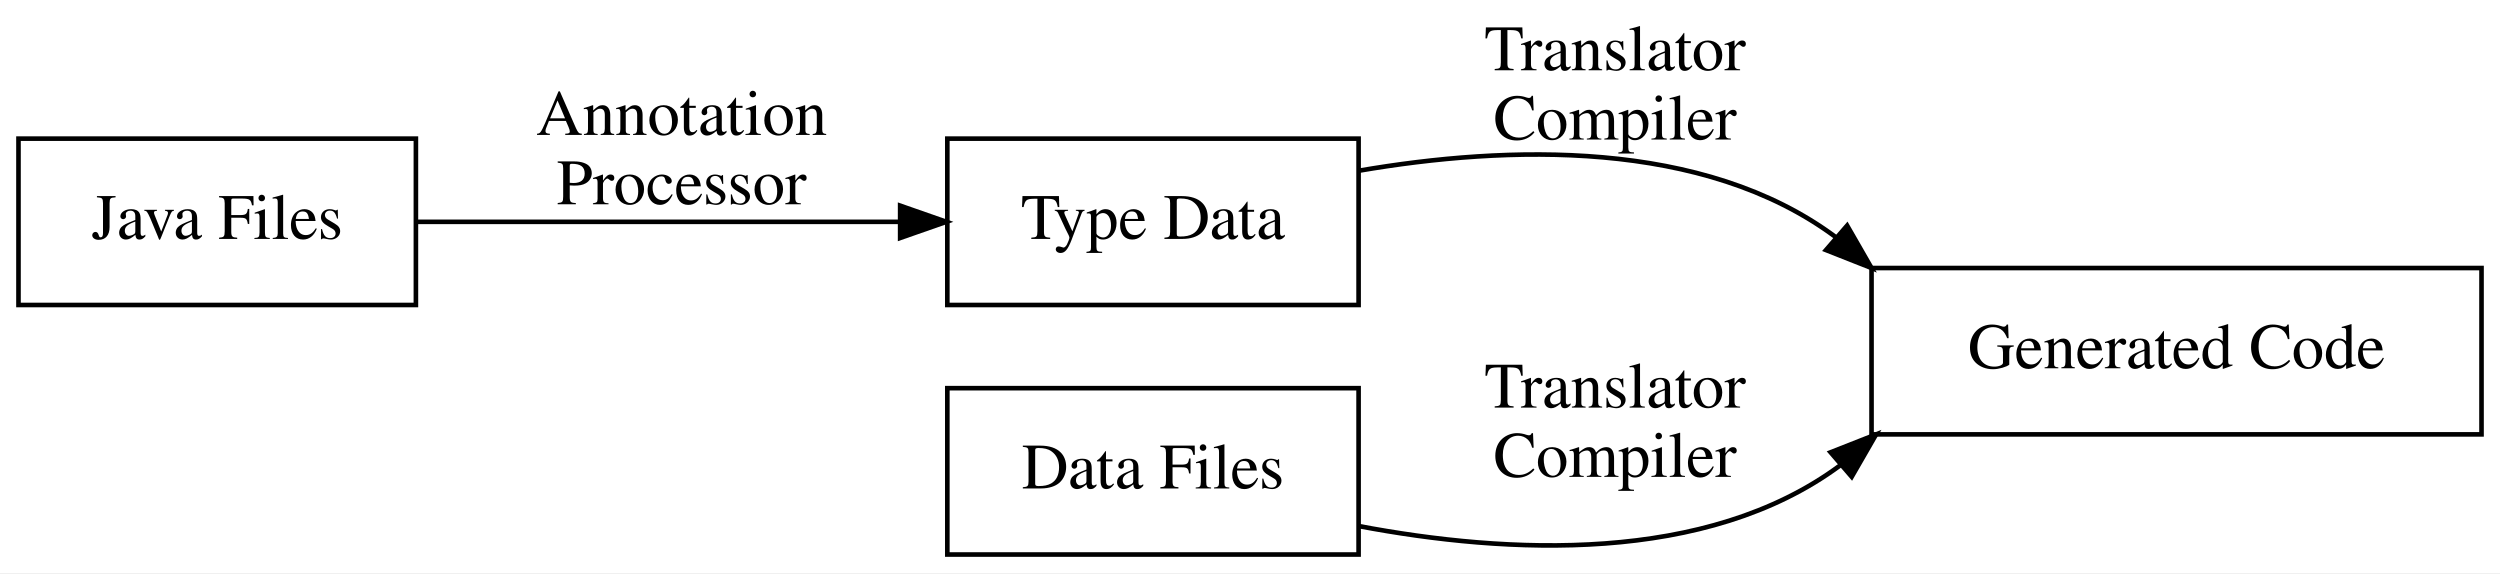
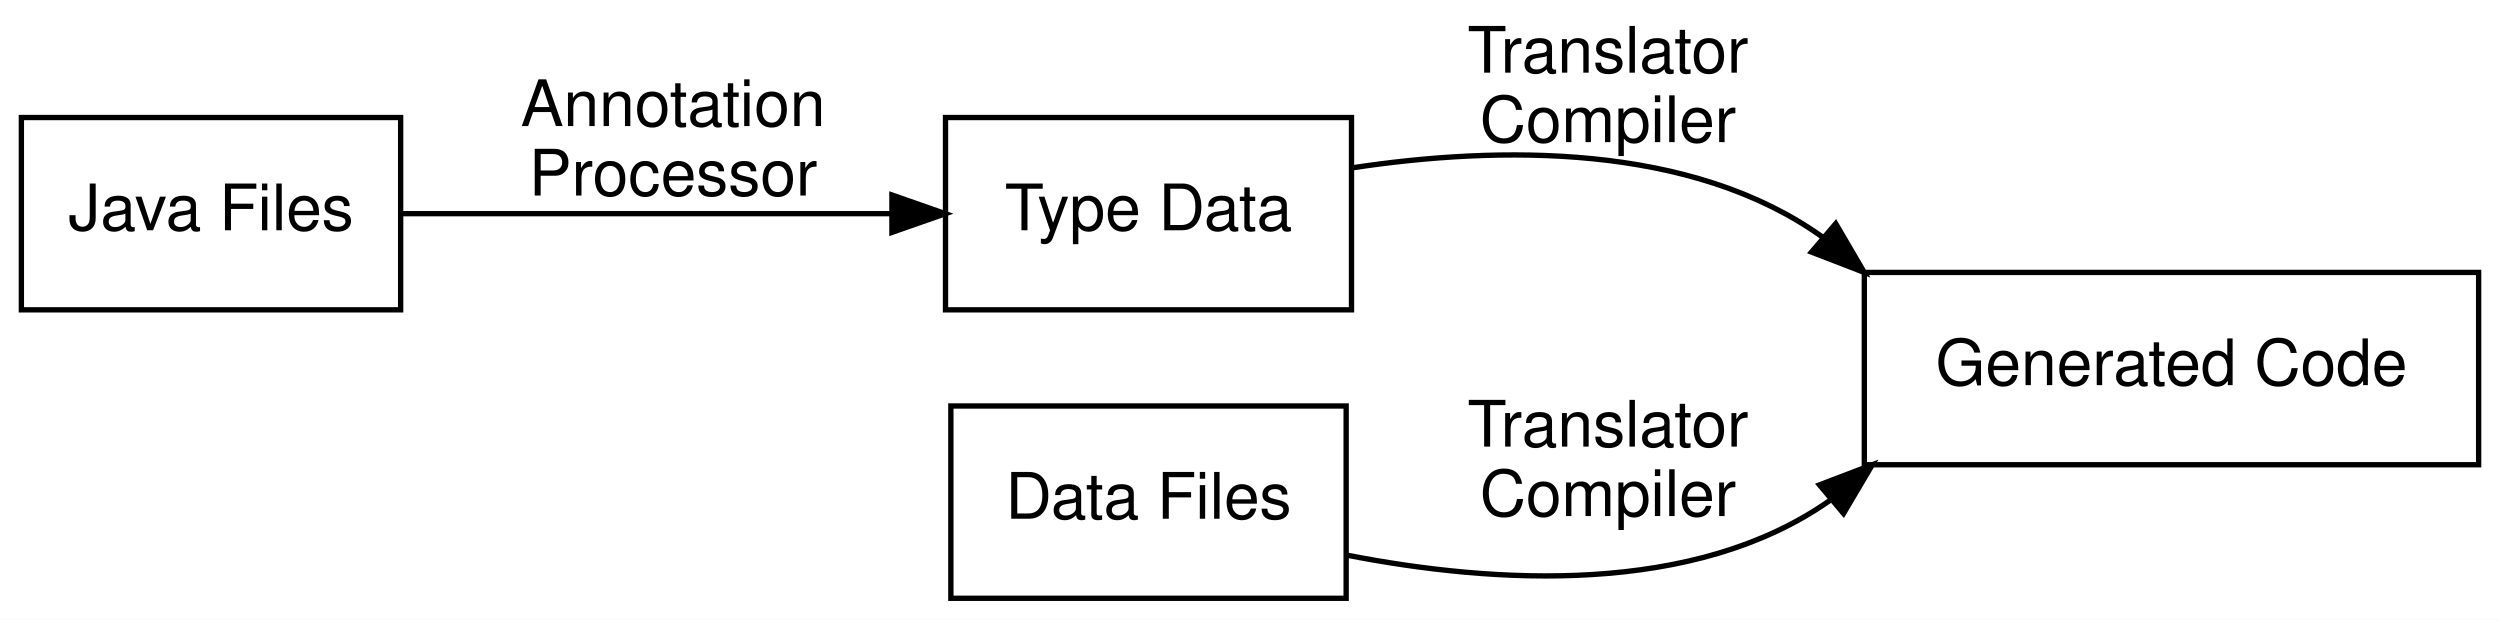
- <svg xmlns="http://www.w3.org/2000/svg" width="541pt" height="124pt" viewBox="0.00 0.00 541.00 124.00">
-   <g id="graph0" class="graph" transform="scale(1 1) rotate(0) translate(4 120)">
-     <polygon fill="white" stroke="transparent" points="-4,4 -4,-120 537,-120 537,4 -4,4" />
+ <svg xmlns="http://www.w3.org/2000/svg" width="468pt" height="116pt" viewBox="0.00 0.00 468.00 116.00">
+   <g id="graph0" class="graph" transform="scale(1 1) rotate(0) translate(4 112)">
+     <polygon fill="white" stroke="transparent" points="-4,4 -4,-112 464,-112 464,4 -4,4" />
    <g id="node1" class="node">
-       <polygon fill="none" stroke="black" points="86,-90 0,-90 0,-54 86,-54 86,-90" />
-       <text text-anchor="middle" x="43" y="-68.3" font-family="Times,serif" font-size="14.00">Java Files</text>
+       <polygon fill="none" stroke="black" points="71,-90 0,-90 0,-54 71,-54 71,-90" />
+       <text text-anchor="middle" x="35.5" y="-68.9" font-family="Helvetica,sans-Serif" font-size="12.00">Java Files</text>
    </g>
    <g id="node2" class="node">
-       <polygon fill="none" stroke="black" points="290,-90 201,-90 201,-54 290,-54 290,-90" />
-       <text text-anchor="middle" x="245.5" y="-68.3" font-family="Times,serif" font-size="14.00">Type Data</text>
+       <polygon fill="none" stroke="black" points="249,-90 173,-90 173,-54 249,-54 249,-90" />
+       <text text-anchor="middle" x="211" y="-68.9" font-family="Helvetica,sans-Serif" font-size="12.00">Type Data</text>
    </g>
    <g id="edge1" class="edge">
-       <path fill="none" stroke="black" d="M86.03,-72C116.39,-72 157.65,-72 190.46,-72" />
-       <polygon fill="black" stroke="black" points="190.79,-75.5 200.79,-72 190.79,-68.5 190.79,-75.5" />
-       <text text-anchor="middle" x="143.5" y="-90.8" font-family="Times,serif" font-size="14.00">Annotation</text>
-       <text text-anchor="middle" x="143.5" y="-75.8" font-family="Times,serif" font-size="14.00">Processor</text>
+       <path fill="none" stroke="black" d="M71.19,-72C97.44,-72 133.77,-72 162.68,-72" />
+       <polygon fill="black" stroke="black" points="162.97,-75.5 172.97,-72 162.97,-68.5 162.97,-75.5" />
+       <text text-anchor="middle" x="122" y="-88.4" font-family="Helvetica,sans-Serif" font-size="12.00">Annotation</text>
+       <text text-anchor="middle" x="122" y="-75.4" font-family="Helvetica,sans-Serif" font-size="12.00">Processor</text>
    </g>
    <g id="node4" class="node">
-       <polygon fill="none" stroke="black" points="533,-62 401,-62 401,-26 533,-26 533,-62" />
-       <text text-anchor="middle" x="467" y="-40.3" font-family="Times,serif" font-size="14.00">Generated Code</text>
+       <polygon fill="none" stroke="black" points="460,-61 345,-61 345,-25 460,-25 460,-61" />
+       <text text-anchor="middle" x="402.5" y="-39.9" font-family="Helvetica,sans-Serif" font-size="12.00">Generated Code</text>
    </g>
    <g id="edge2" class="edge">
-       <path fill="none" stroke="black" d="M290.07,-83.06C321.99,-88.55 364.58,-90.07 393.29,-68.66" />
-       <polygon fill="black" stroke="black" points="395.72,-71.19 401,-62 391.14,-65.89 395.72,-71.19" />
-       <text text-anchor="middle" x="345.5" y="-104.8" font-family="Times,serif" font-size="14.00">Translator</text>
-       <text text-anchor="middle" x="345.5" y="-89.8" font-family="Times,serif" font-size="14.00">Compiler</text>
+       <path fill="none" stroke="black" d="M249.19,-80.59C276.33,-84.69 312.56,-85.38 337.37,-67.48" />
+       <polygon fill="black" stroke="black" points="339.65,-70.14 345,-61 335.11,-64.81 339.65,-70.14" />
+       <text text-anchor="middle" x="297" y="-98.4" font-family="Helvetica,sans-Serif" font-size="12.00">Translator</text>
+       <text text-anchor="middle" x="297" y="-85.4" font-family="Helvetica,sans-Serif" font-size="12.00">Compiler</text>
    </g>
    <g id="node3" class="node">
-       <polygon fill="none" stroke="black" points="290,-36 201,-36 201,0 290,0 290,-36" />
-       <text text-anchor="middle" x="245.5" y="-14.3" font-family="Times,serif" font-size="14.00">Data Files</text>
+       <polygon fill="none" stroke="black" points="248,-36 174,-36 174,0 248,0 248,-36" />
+       <text text-anchor="middle" x="211" y="-14.9" font-family="Helvetica,sans-Serif" font-size="12.00">Data Files</text>
    </g>
    <g id="edge3" class="edge">
-       <path fill="none" stroke="black" d="M290.01,-6.16C322.17,-0.07 365.23,2.19 394.22,-19.3" />
-       <polygon fill="black" stroke="black" points="392.14,-22.12 402,-26 396.71,-16.82 392.14,-22.12" />
-       <text text-anchor="middle" x="345.5" y="-31.8" font-family="Times,serif" font-size="14.00">Translator</text>
-       <text text-anchor="middle" x="345.5" y="-16.8" font-family="Times,serif" font-size="14.00">Compiler</text>
+       <path fill="none" stroke="black" d="M248.11,-8.08C275.68,-2.7 313.14,-0.34 338.66,-18.4" />
+       <polygon fill="black" stroke="black" points="336.6,-21.23 346.5,-25 341.11,-15.88 336.6,-21.23" />
+       <text text-anchor="middle" x="297" y="-28.4" font-family="Helvetica,sans-Serif" font-size="12.00">Translator</text>
+       <text text-anchor="middle" x="297" y="-15.4" font-family="Helvetica,sans-Serif" font-size="12.00">Compiler</text>
    </g>
  </g>
</svg>
